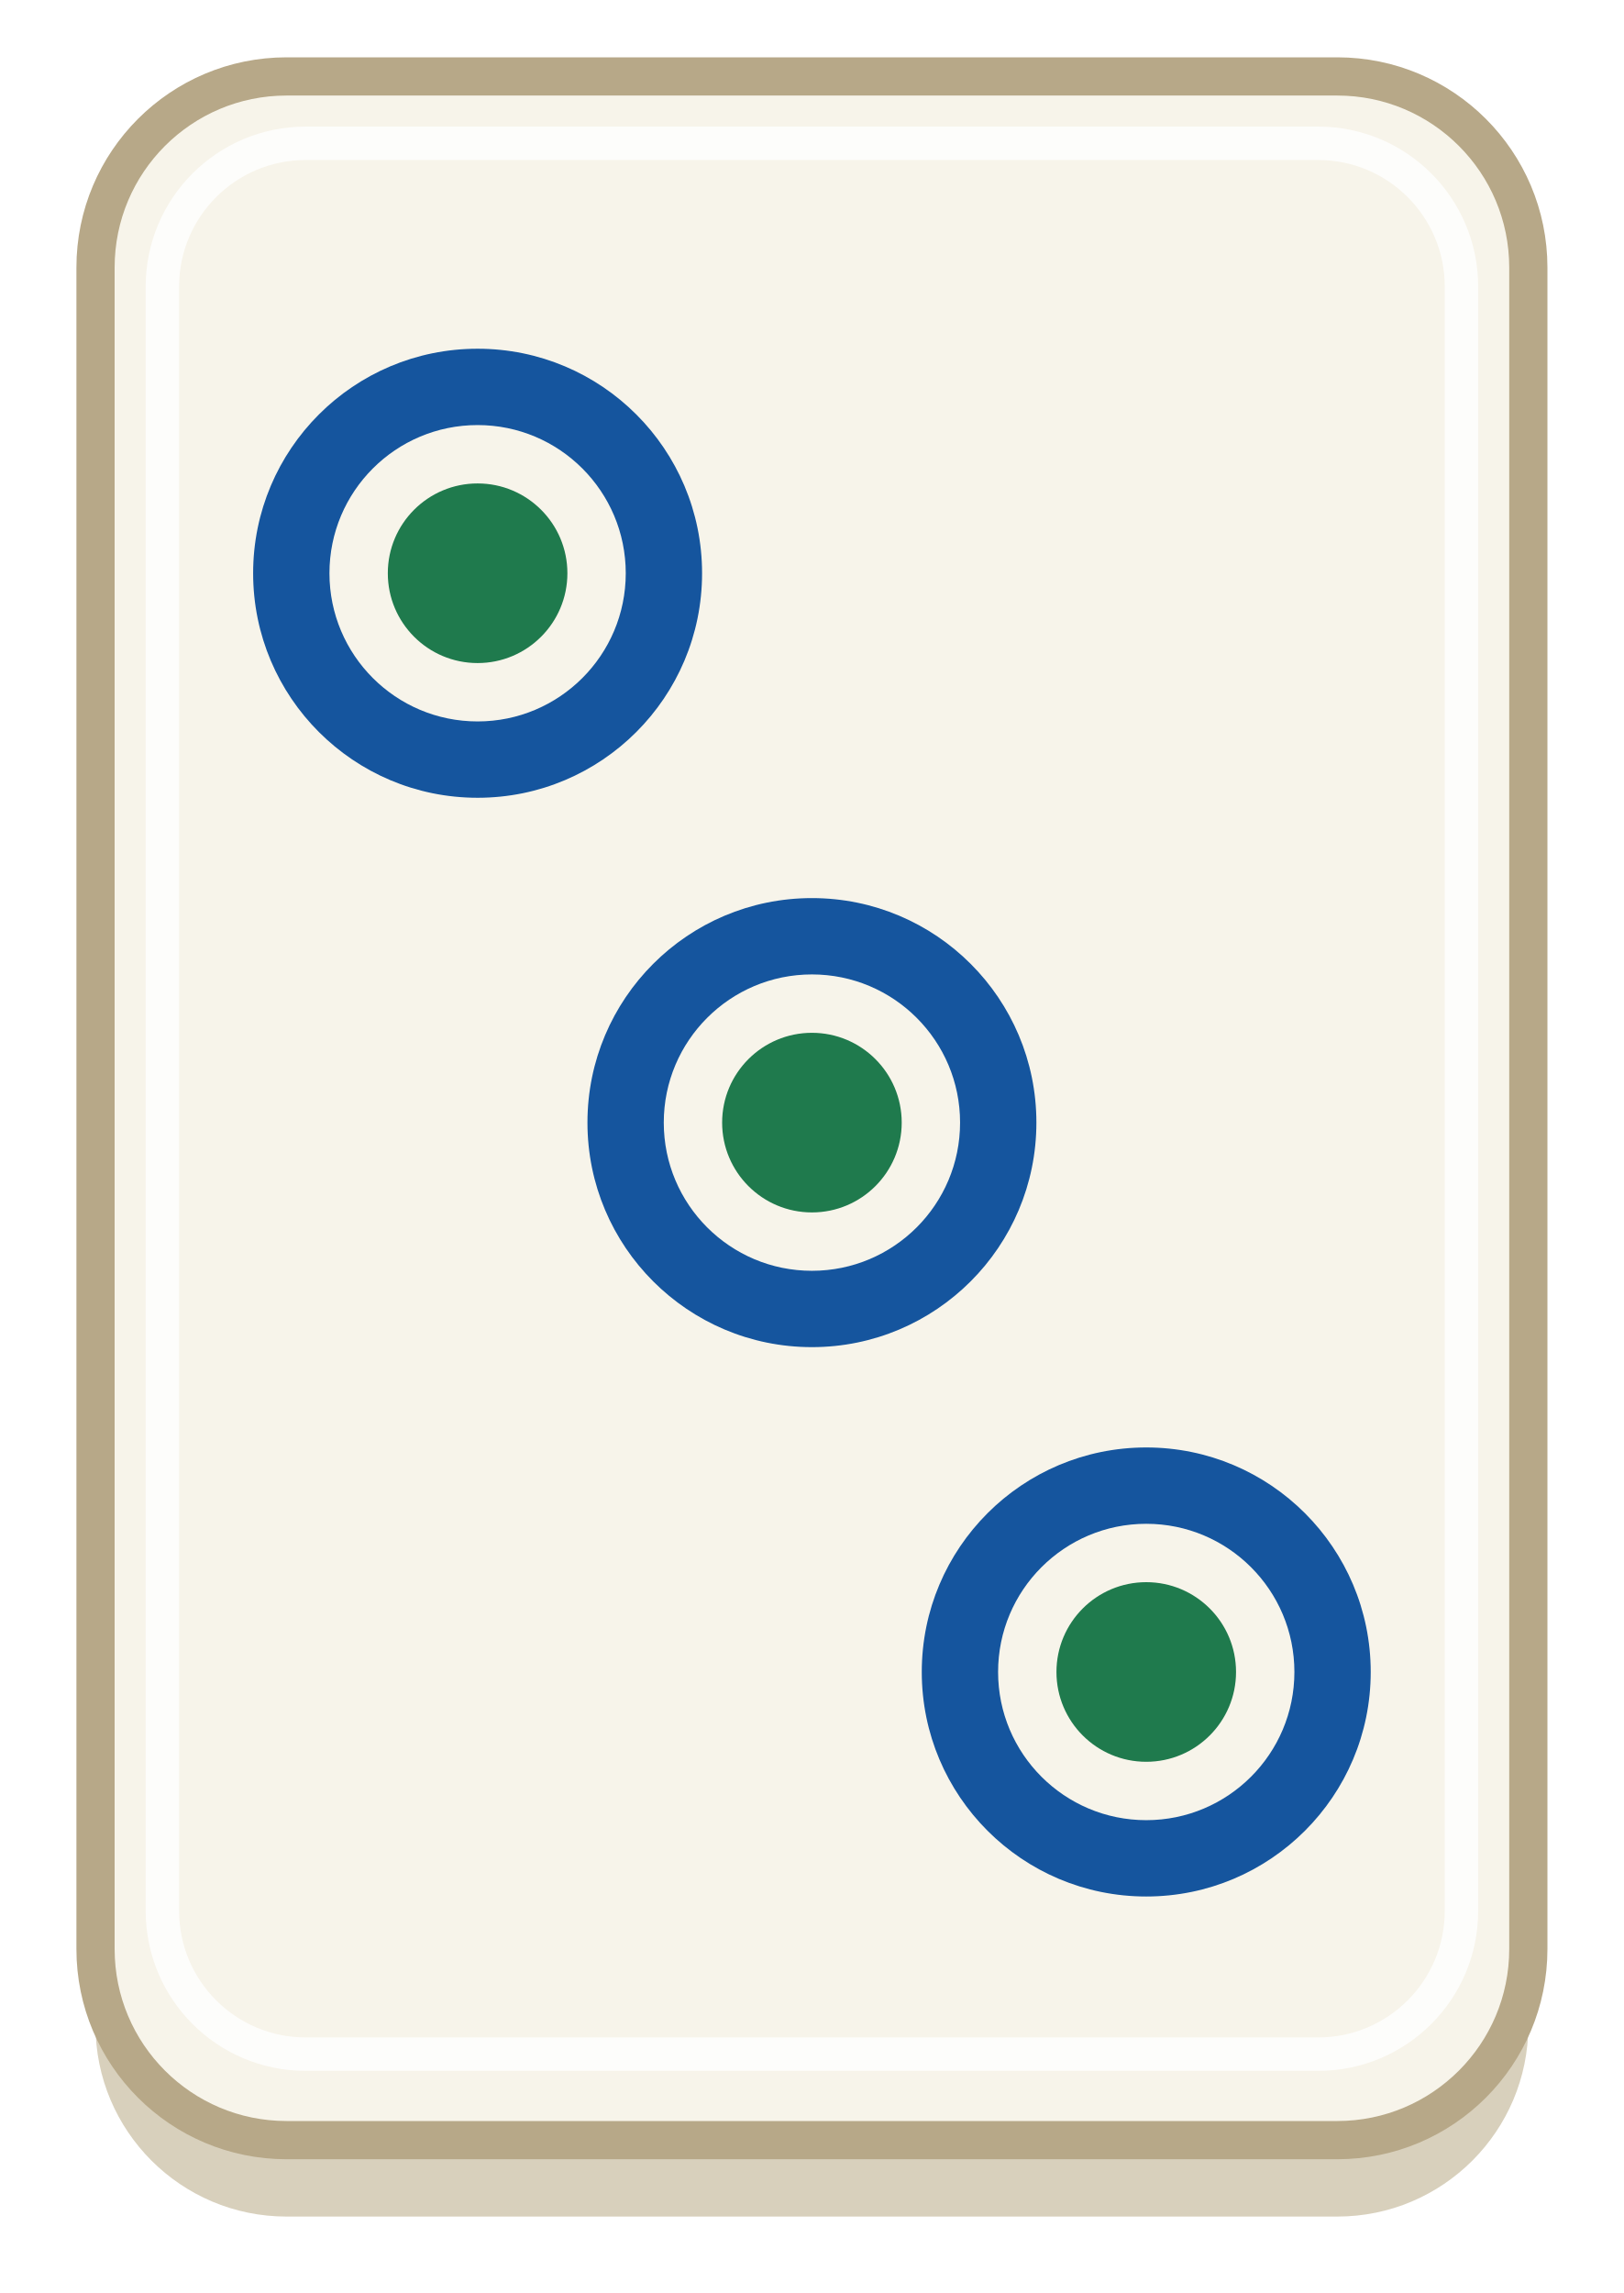
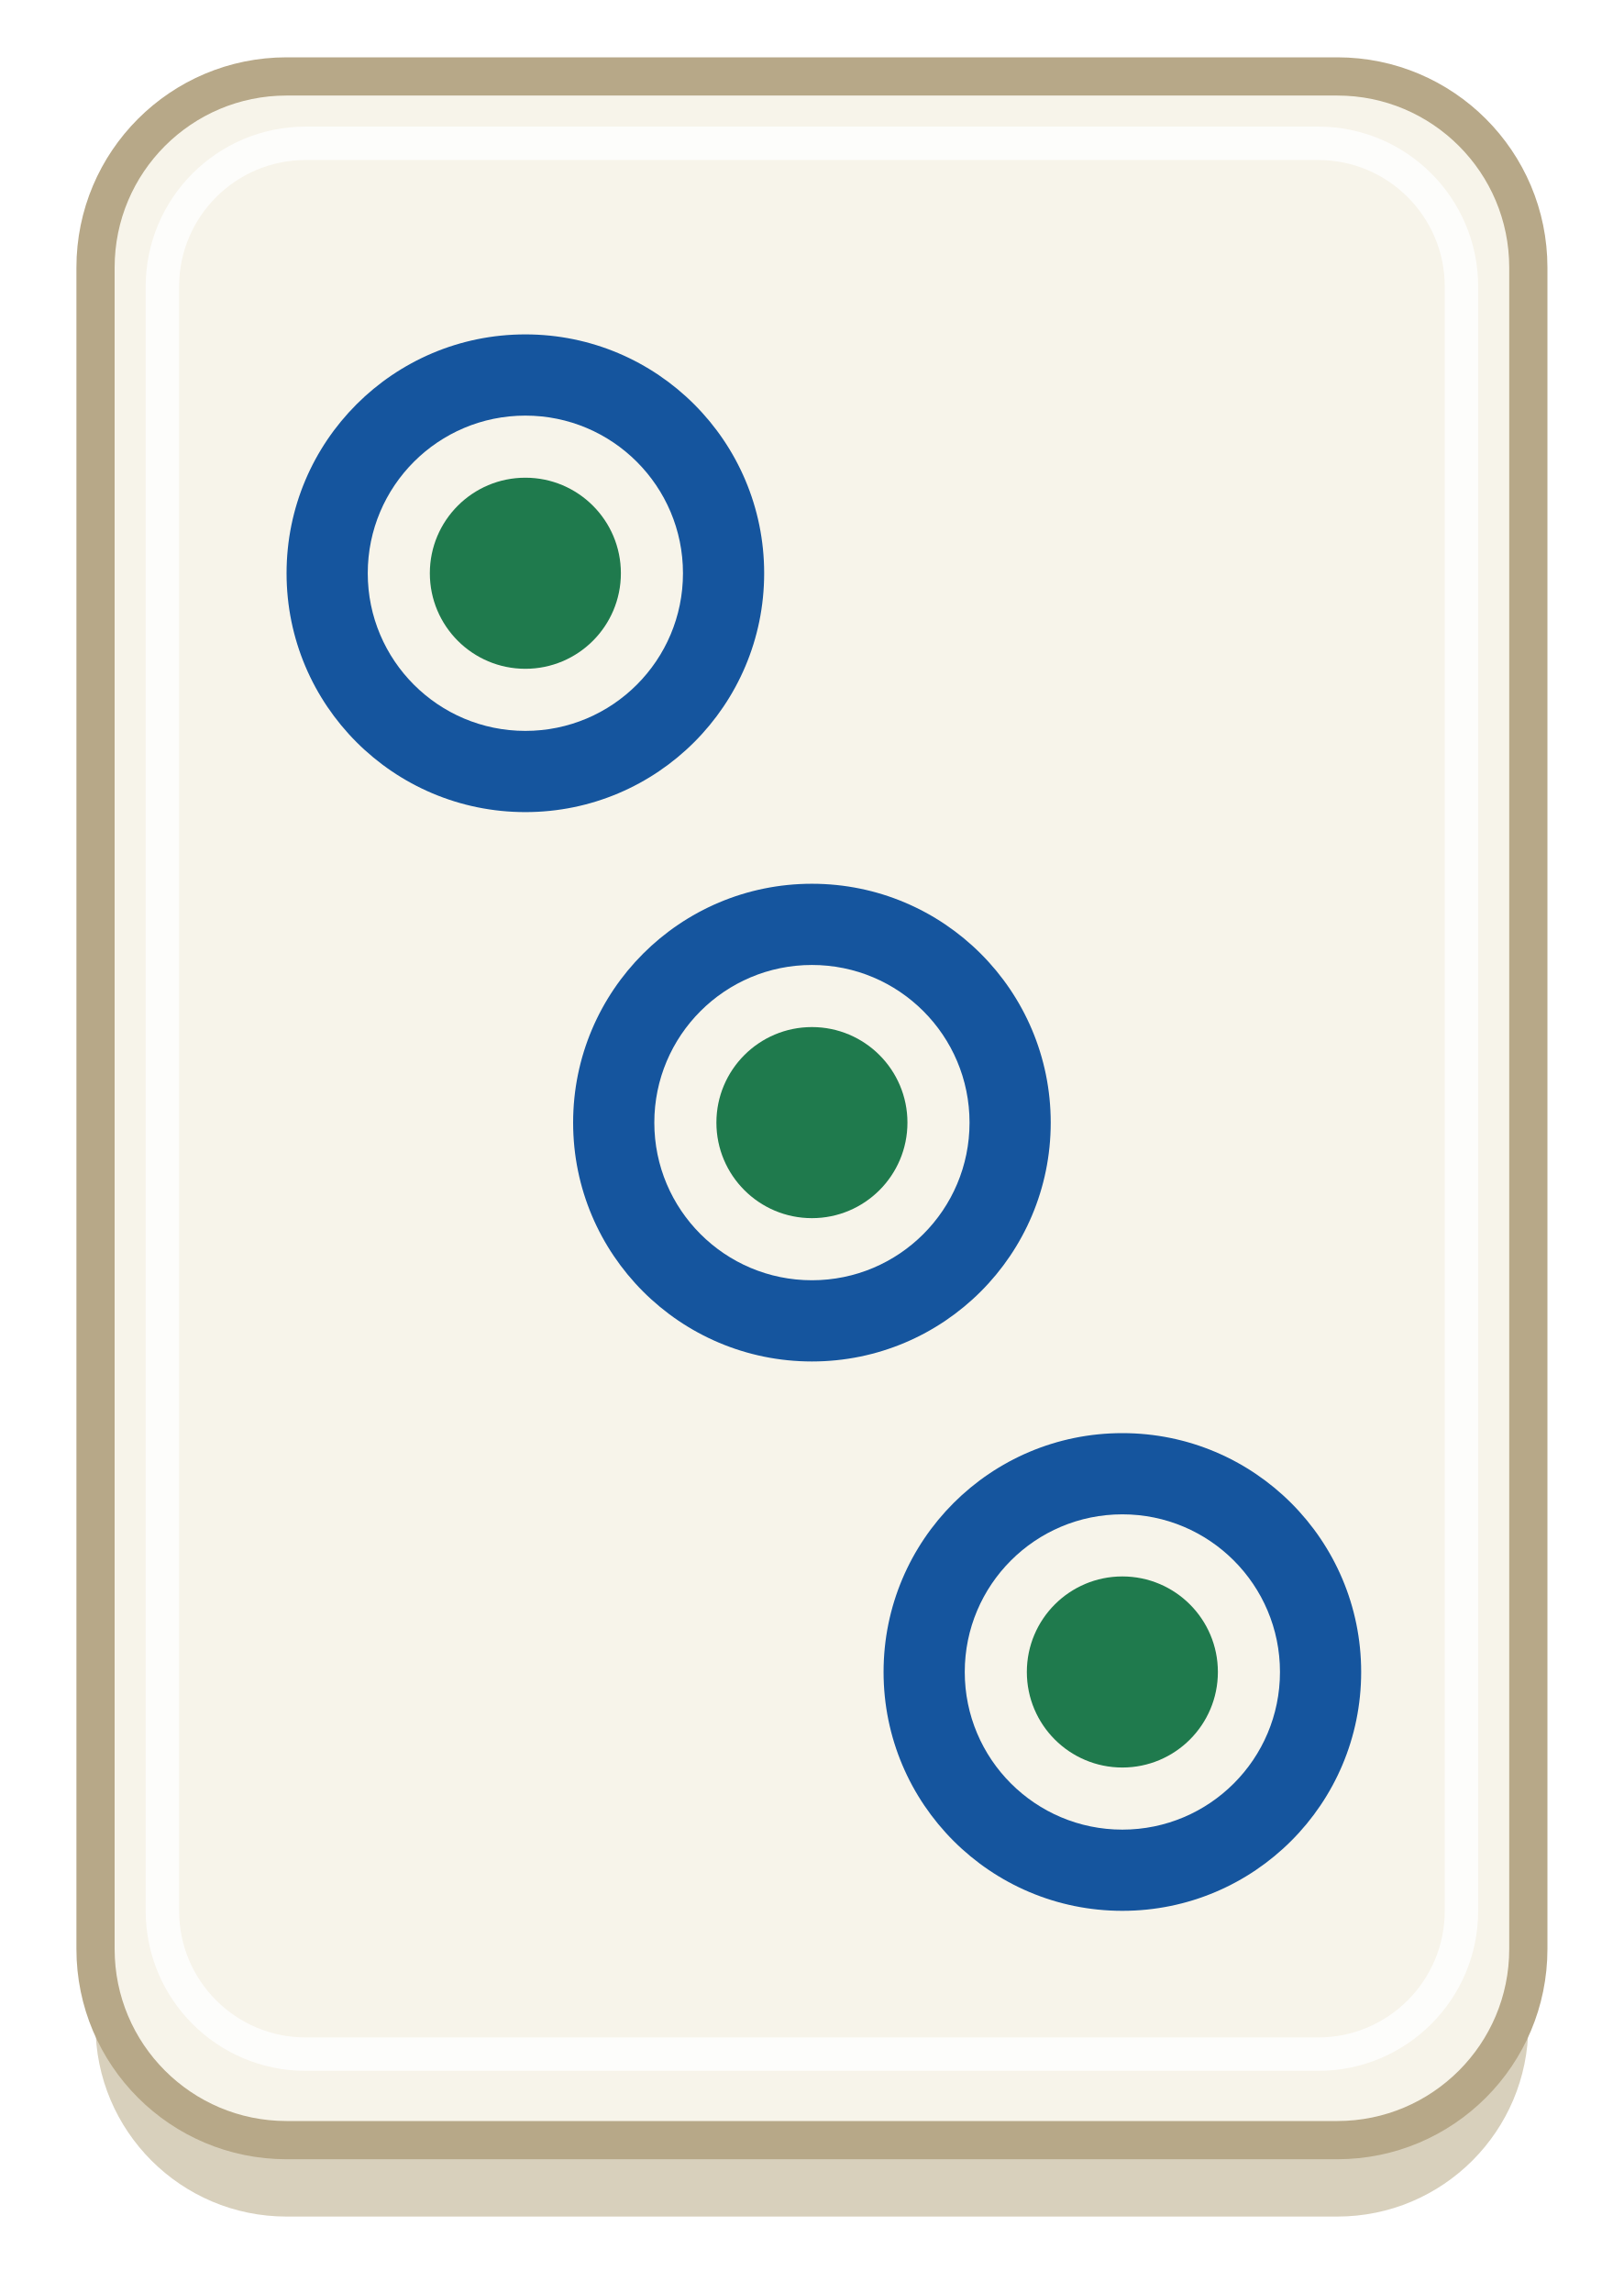
<svg xmlns="http://www.w3.org/2000/svg" viewBox="0 0 34 48">
  <rect x="2.4" y="3" width="29.6" height="43" rx="4" fill="#0000001f" />
  <rect x="2" y="2.4" width="30" height="44" rx="4" fill="#d8d0bc" />
  <rect x="2" y="1.6" width="30" height="43.2" rx="4" fill="#f7f4ea" stroke="#b7a888" stroke-width="0.8" />
  <rect x="3.4" y="3" width="27.2" height="40" rx="3" fill="none" stroke="#ffffffcc" stroke-width="0.7" />
-   <circle cx="10" cy="12" r="4.7" fill="#15559e" />
-   <circle cx="10" cy="12" r="3.102" fill="#f7f4ea" />
-   <circle cx="10" cy="12" r="1.88" fill="#1f7a4d" />
-   <circle cx="17" cy="23.5" r="4.7" fill="#15559e" />
-   <circle cx="17" cy="23.5" r="3.102" fill="#f7f4ea" />
-   <circle cx="17" cy="23.5" r="1.88" fill="#1f7a4d" />
-   <circle cx="24" cy="35" r="4.7" fill="#15559e" />
-   <circle cx="24" cy="35" r="3.102" fill="#f7f4ea" />
-   <circle cx="24" cy="35" r="1.88" fill="#1f7a4d" />
+   <circle cx="11" cy="12" r="5" fill="#15559e" />
+   <circle cx="11" cy="12" r="3.3" fill="#f7f4ea" />
+   <circle cx="11" cy="12" r="2" fill="#1f7a4d" />
+   <circle cx="17" cy="23.5" r="5" fill="#15559e" />
+   <circle cx="17" cy="23.5" r="3.3" fill="#f7f4ea" />
+   <circle cx="17" cy="23.5" r="2" fill="#1f7a4d" />
+   <circle cx="23.5" cy="35" r="5" fill="#15559e" />
+   <circle cx="23.5" cy="35" r="3.3" fill="#f7f4ea" />
+   <circle cx="23.5" cy="35" r="2" fill="#1f7a4d" />
</svg>
